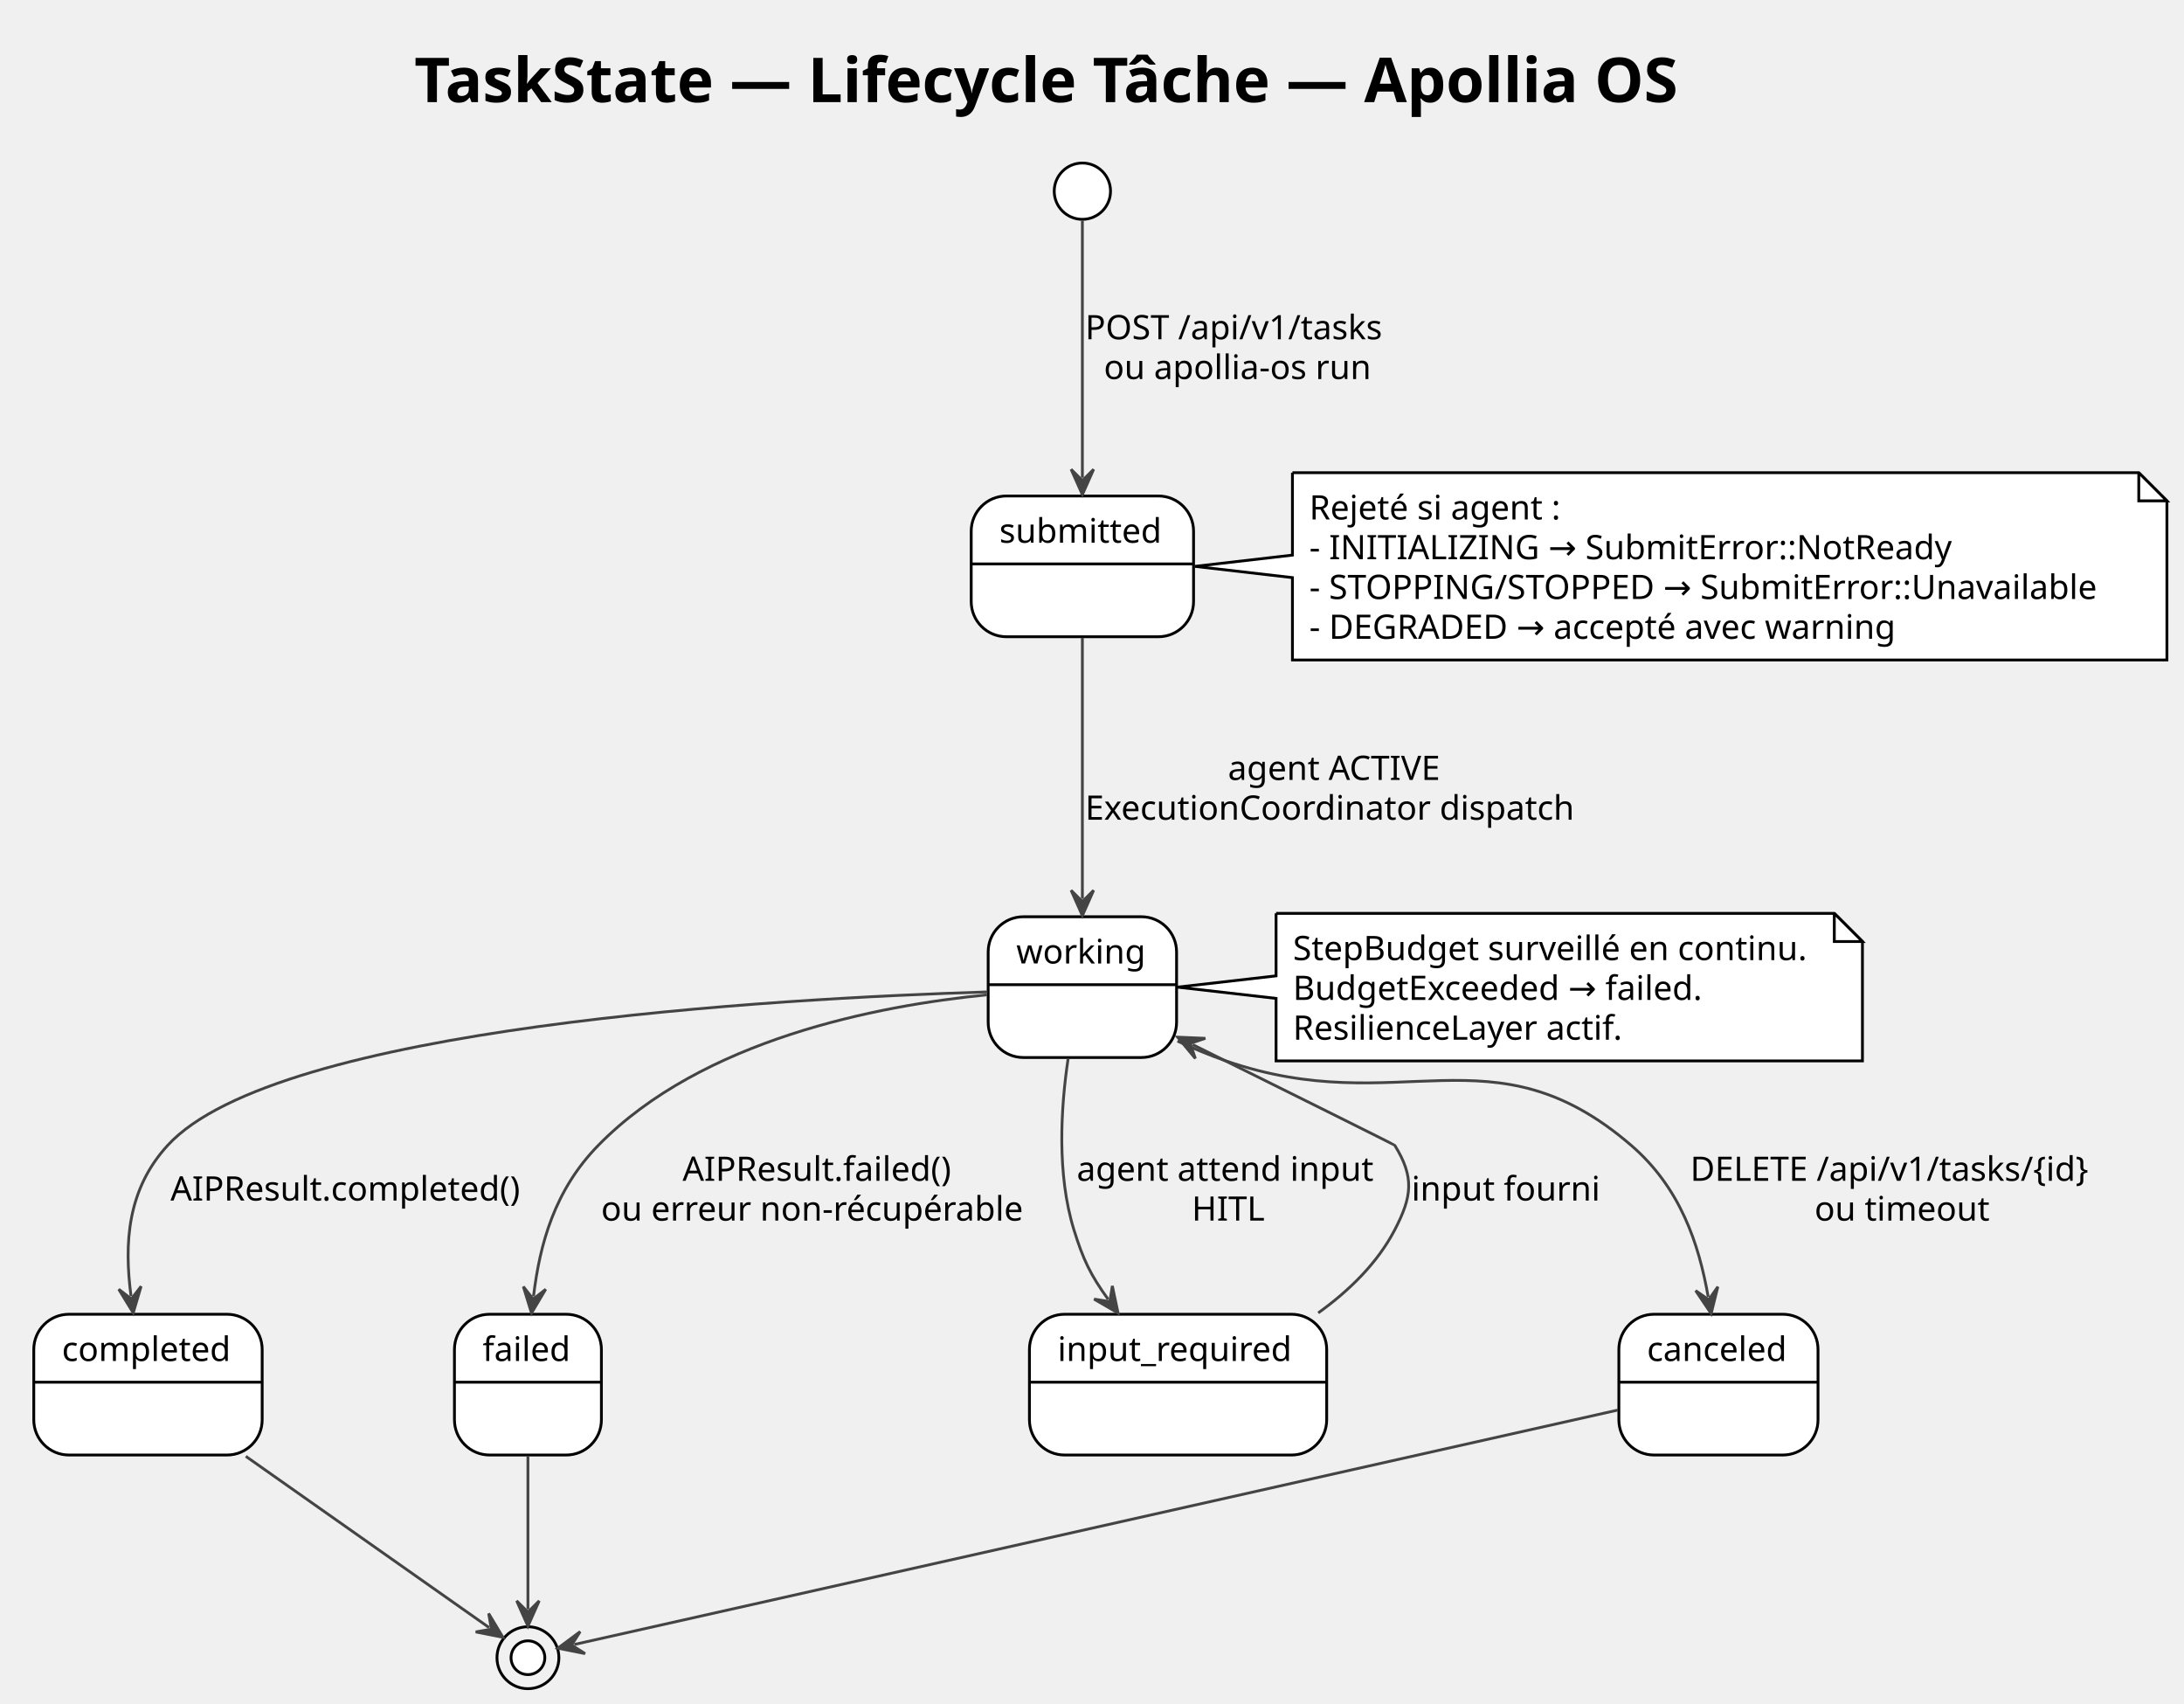
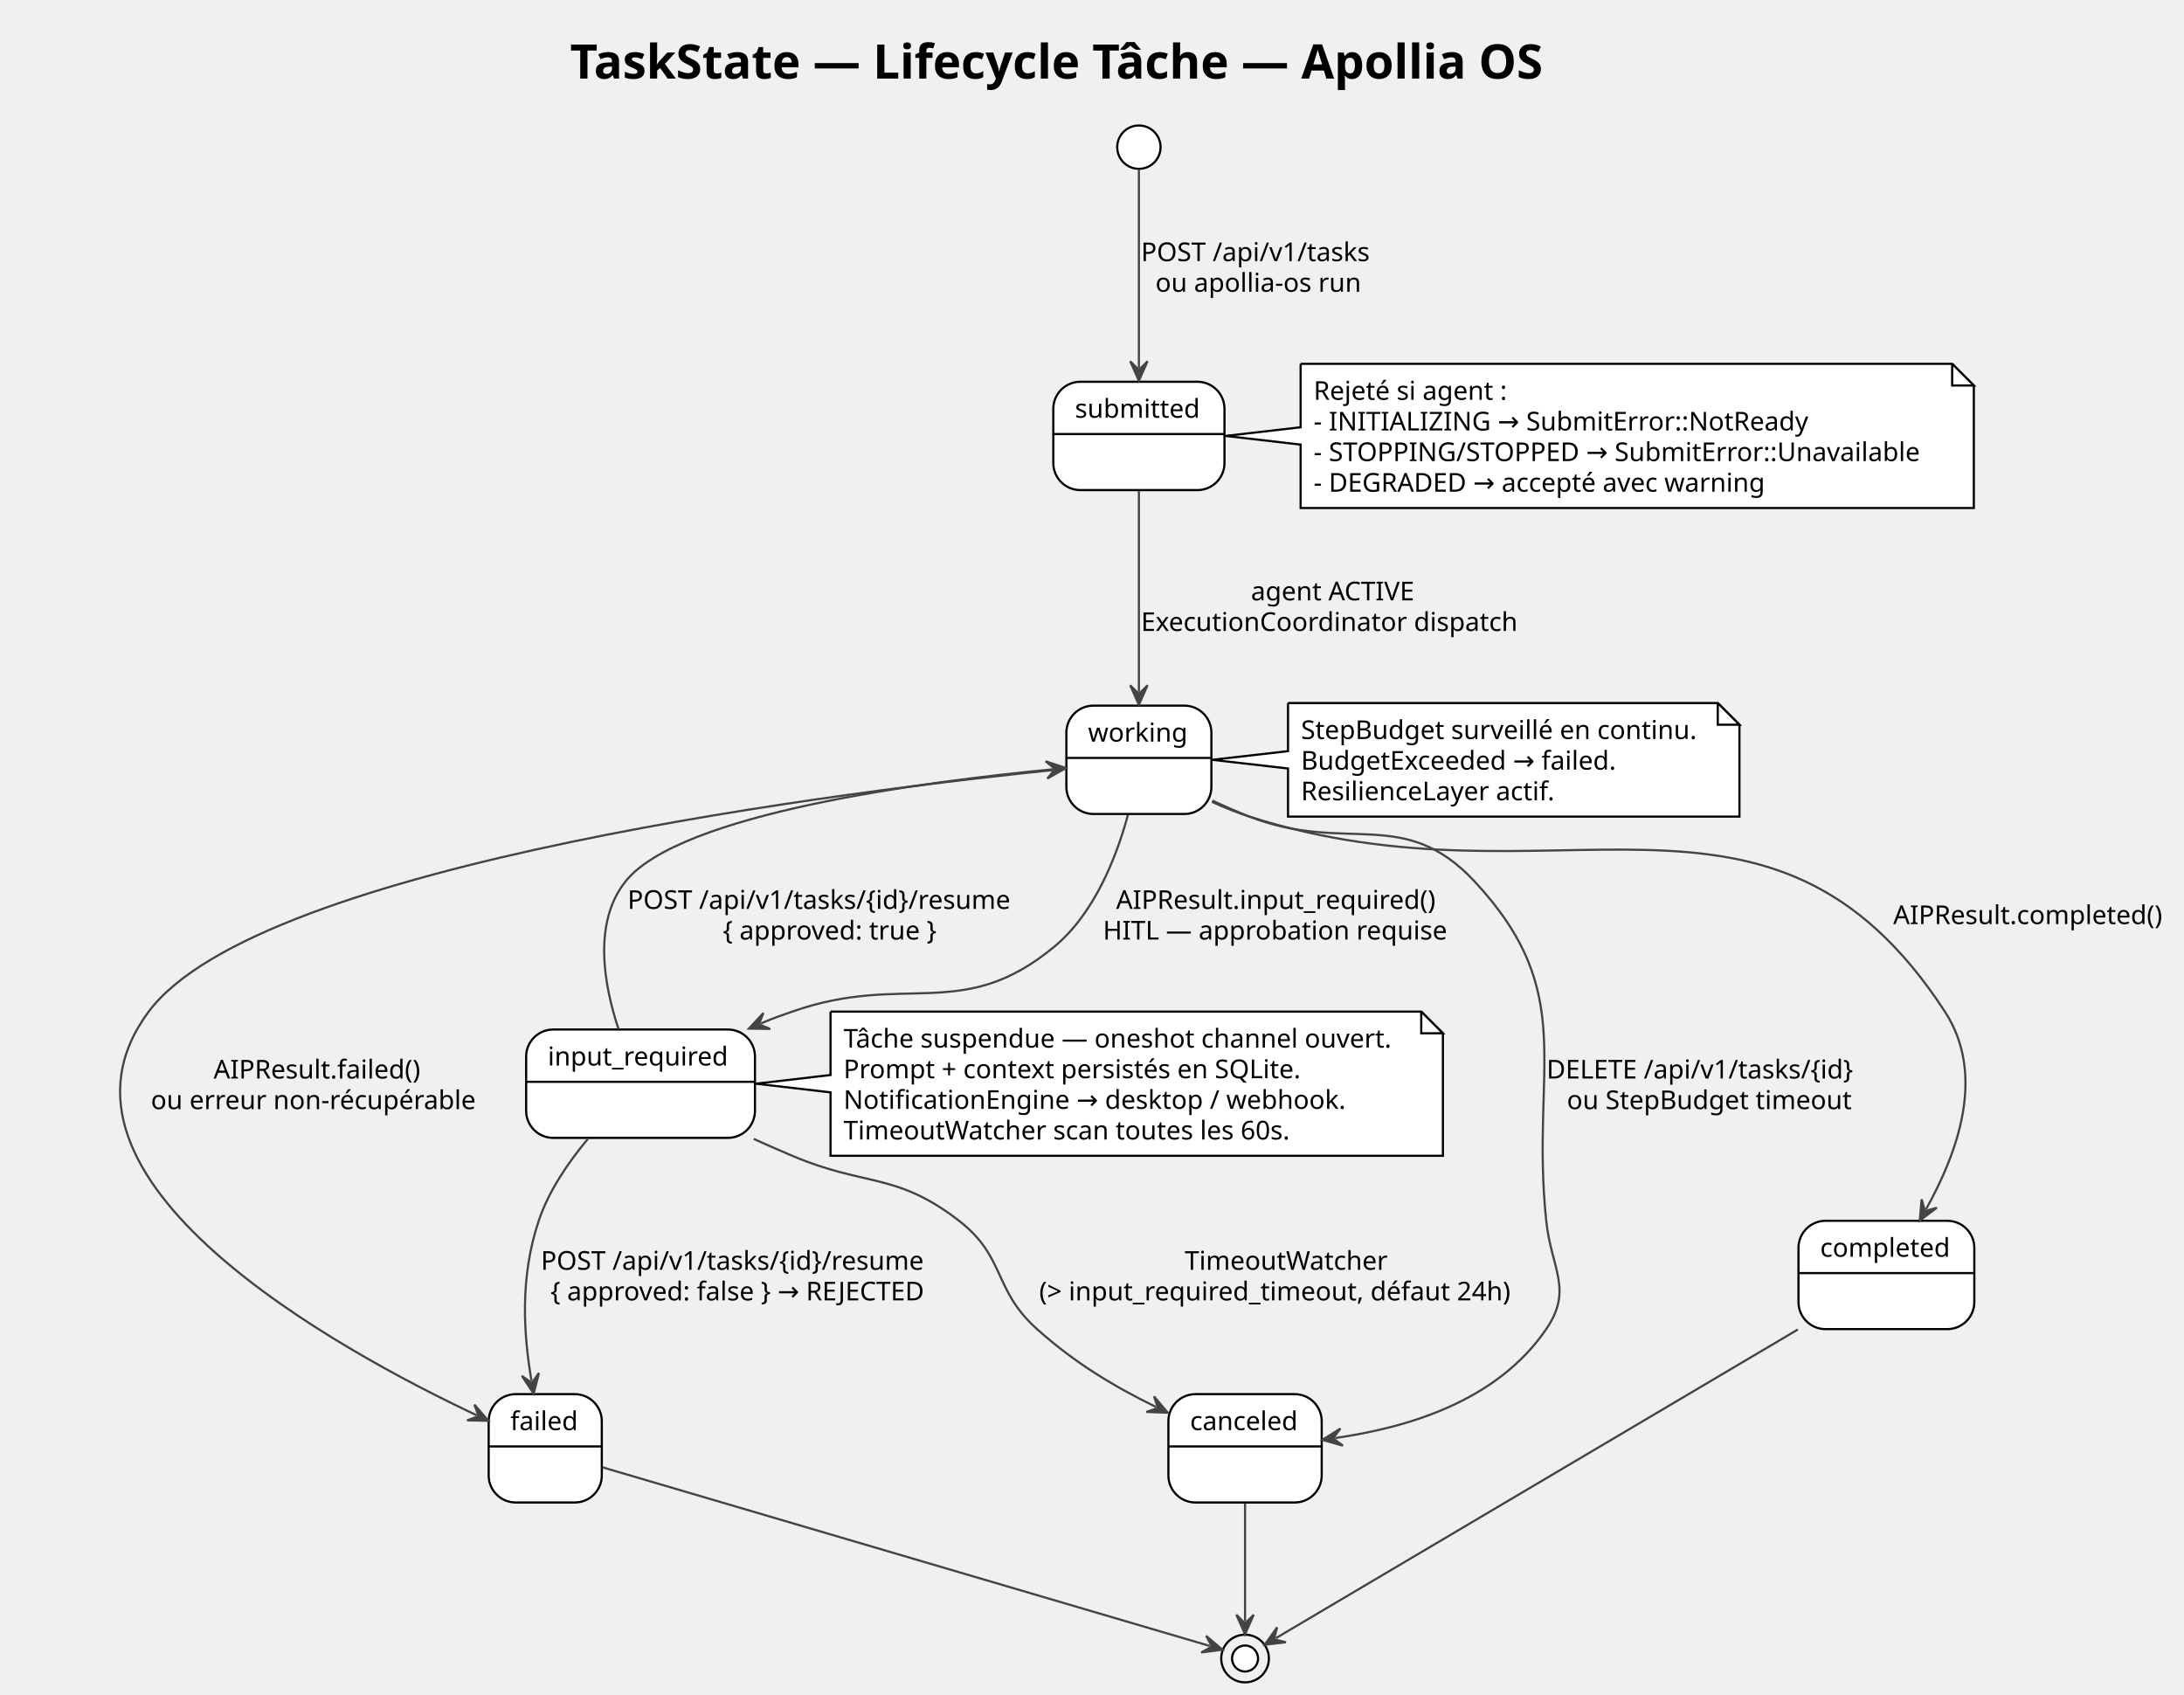
- <svg xmlns="http://www.w3.org/2000/svg" contentStyleType="text/css" data-diagram-type="STATE" height="605px" preserveAspectRatio="none" style="width:776px;height:605px;background:#FFFFFF;" version="1.1" viewBox="0 0 776 605" width="776px" zoomAndPan="magnify">
+ <svg xmlns="http://www.w3.org/2000/svg" contentStyleType="text/css" data-diagram-type="STATE" height="782px" preserveAspectRatio="none" style="width:1008px;height:782px;background:#FFFFFF;" version="1.1" viewBox="0 0 1008 782" width="1008px" zoomAndPan="magnify">
  <defs />
  <g>
    <g class="title" data-source-line="8">
-       <text fill="#000000" font-family="'JetBrains Mono'" font-size="22" font-weight="bold" lengthAdjust="spacing" textLength="473.516" x="147.208" y="36.27">TaskState — Lifecycle Tâche — Apollia OS</text>
+       <text fill="#000000" font-family="'JetBrains Mono'" font-size="22" font-weight="bold" lengthAdjust="spacing" textLength="473.516" x="263.102" y="36.27">TaskState — Lifecycle Tâche — Apollia OS</text>
    </g>
    <g class="start_entity" data-qualified-name=".start." data-source-line="10" id="ent0002">
-       <ellipse cx="384.58" cy="67.91" fill="#FFFFFF" rx="10" ry="10" style="stroke:#000000;stroke-width:1;" />
+       <ellipse cx="525.64" cy="67.91" fill="#FFFFFF" rx="10" ry="10" style="stroke:#000000;stroke-width:1;" />
    </g>
    <g class="entity" data-qualified-name="submitted" id="ent0003">
-       <rect fill="#FFFFFF" height="50" rx="12.5" ry="12.5" style="stroke:#000000;stroke-width:1;" width="79.004" x="345.08" y="176.18" />
-       <line style="stroke:#000000;stroke-width:1;" x1="345.08" x2="424.084" y1="200.313" y2="200.313" />
-       <text fill="#000000" font-family="'JetBrains Mono'" font-size="12" lengthAdjust="spacing" textLength="59.004" x="355.08" y="192.782">submitted</text>
+       <rect fill="#FFFFFF" height="50" rx="12.5" ry="12.5" style="stroke:#000000;stroke-width:1;" width="79.004" x="486.14" y="176.17" />
+       <line style="stroke:#000000;stroke-width:1;" x1="486.14" x2="565.144" y1="200.303" y2="200.303" />
+       <text fill="#000000" font-family="'JetBrains Mono'" font-size="12" lengthAdjust="spacing" textLength="59.004" x="496.14" y="192.772">submitted</text>
    </g>
    <g class="entity" data-qualified-name="working" id="ent0005">
-       <rect fill="#FFFFFF" height="50" rx="12.5" ry="12.5" style="stroke:#000000;stroke-width:1;" width="66.939" x="351.11" y="325.64" />
-       <line style="stroke:#000000;stroke-width:1;" x1="351.11" x2="418.05" y1="349.773" y2="349.773" />
-       <text fill="#000000" font-family="'JetBrains Mono'" font-size="12" lengthAdjust="spacing" textLength="46.94" x="361.11" y="342.242">working</text>
+       <rect fill="#FFFFFF" height="50" rx="12.5" ry="12.5" style="stroke:#000000;stroke-width:1;" width="66.939" x="492.17" y="325.64" />
+       <line style="stroke:#000000;stroke-width:1;" x1="492.17" x2="559.11" y1="349.773" y2="349.773" />
+       <text fill="#000000" font-family="'JetBrains Mono'" font-size="12" lengthAdjust="spacing" textLength="46.94" x="502.17" y="342.242">working</text>
    </g>
    <g class="entity" data-qualified-name="completed" id="ent0007">
-       <rect fill="#FFFFFF" height="50" rx="12.5" ry="12.5" style="stroke:#000000;stroke-width:1;" width="81.154" x="12" y="466.84" />
-       <line style="stroke:#000000;stroke-width:1;" x1="12" x2="93.154" y1="490.973" y2="490.973" />
-       <text fill="#000000" font-family="'JetBrains Mono'" font-size="12" lengthAdjust="spacing" textLength="61.154" x="22" y="483.442">completed</text>
+       <rect fill="#FFFFFF" height="50" rx="12.5" ry="12.5" style="stroke:#000000;stroke-width:1;" width="81.154" x="830.07" y="563.37" />
+       <line style="stroke:#000000;stroke-width:1;" x1="830.07" x2="911.224" y1="587.503" y2="587.503" />
+       <text fill="#000000" font-family="'JetBrains Mono'" font-size="12" lengthAdjust="spacing" textLength="61.154" x="840.07" y="579.972">completed</text>
    </g>
    <g class="entity" data-qualified-name="failed" id="ent0009">
-       <rect fill="#FFFFFF" height="50" rx="12.5" ry="12.5" style="stroke:#000000;stroke-width:1;" width="52.215" x="161.47" y="466.84" />
-       <line style="stroke:#000000;stroke-width:1;" x1="161.47" x2="213.685" y1="490.973" y2="490.973" />
-       <text fill="#000000" font-family="'JetBrains Mono'" font-size="12" lengthAdjust="spacing" textLength="32.215" x="171.47" y="483.442">failed</text>
+       <rect fill="#FFFFFF" height="50" rx="12.5" ry="12.5" style="stroke:#000000;stroke-width:1;" width="52.215" x="225.54" y="643.37" />
+       <line style="stroke:#000000;stroke-width:1;" x1="225.54" x2="277.755" y1="667.503" y2="667.503" />
+       <text fill="#000000" font-family="'JetBrains Mono'" font-size="12" lengthAdjust="spacing" textLength="32.215" x="235.54" y="659.972">failed</text>
    </g>
    <g class="entity" data-qualified-name="input_required" id="ent0011">
-       <rect fill="#FFFFFF" height="50" rx="12.5" ry="12.5" style="stroke:#000000;stroke-width:1;" width="105.617" x="365.77" y="466.84" />
-       <line style="stroke:#000000;stroke-width:1;" x1="365.77" x2="471.387" y1="490.973" y2="490.973" />
-       <text fill="#000000" font-family="'JetBrains Mono'" font-size="12" lengthAdjust="spacing" textLength="85.617" x="375.77" y="483.442">input_required</text>
+       <rect fill="#FFFFFF" height="50" rx="12.5" ry="12.5" style="stroke:#000000;stroke-width:1;" width="105.617" x="242.83" y="475.1" />
+       <line style="stroke:#000000;stroke-width:1;" x1="242.83" x2="348.447" y1="499.233" y2="499.233" />
+       <text fill="#000000" font-family="'JetBrains Mono'" font-size="12" lengthAdjust="spacing" textLength="85.617" x="252.83" y="491.702">input_required</text>
    </g>
    <g class="entity" data-qualified-name="canceled" id="ent0013">
-       <rect fill="#FFFFFF" height="50" rx="12.5" ry="12.5" style="stroke:#000000;stroke-width:1;" width="70.76" x="575.2" y="466.84" />
-       <line style="stroke:#000000;stroke-width:1;" x1="575.2" x2="645.96" y1="490.973" y2="490.973" />
-       <text fill="#000000" font-family="'JetBrains Mono'" font-size="12" lengthAdjust="spacing" textLength="50.76" x="585.2" y="483.442">canceled</text>
+       <rect fill="#FFFFFF" height="50" rx="12.5" ry="12.5" style="stroke:#000000;stroke-width:1;" width="70.76" x="539.26" y="643.37" />
+       <line style="stroke:#000000;stroke-width:1;" x1="539.26" x2="610.02" y1="667.503" y2="667.503" />
+       <text fill="#000000" font-family="'JetBrains Mono'" font-size="12" lengthAdjust="spacing" textLength="50.76" x="549.26" y="659.972">canceled</text>
    </g>
-     <g class="end_entity" data-qualified-name=".end." data-source-line="21" id="ent0016">
-       <ellipse cx="187.58" cy="588.84" fill="none" rx="11" ry="11" style="stroke:#000000;stroke-width:1;" />
-       <ellipse cx="187.58" cy="588.84" fill="#FFFFFF" rx="6" ry="6" style="stroke:#000000;stroke-width:1;" />
+     <g class="end_entity" data-qualified-name=".end." data-source-line="23" id="ent0018">
+       <ellipse cx="574.64" cy="765.37" fill="none" rx="11" ry="11" style="stroke:#000000;stroke-width:1;" />
+       <ellipse cx="574.64" cy="765.37" fill="#FFFFFF" rx="6" ry="6" style="stroke:#000000;stroke-width:1;" />
    </g>
-     <g class="entity" data-qualified-name="GMN2" data-source-line="26" id="ent0003">
-       <path d="M459.22,167.91 L459.22,197.18 L424.56,201.18 L459.22,205.18 L459.22,234.441 A0,0 0 0 0 459.22,234.441 L769.931,234.441 A0,0 0 0 0 769.931,234.441 L769.931,177.91 L759.931,167.91 L459.22,167.91 A0,0 0 0 0 459.22,167.91" fill="#FFFFFF" style="stroke:#000000;stroke-width:1;" />
-       <path d="M759.931,167.91 L759.931,177.91 L769.931,177.91 L759.931,167.91" fill="#FFFFFF" style="stroke:#000000;stroke-width:1;" />
-       <text fill="#000000" font-family="'JetBrains Mono'" font-size="12" lengthAdjust="spacing" textLength="93.287" x="465.22" y="184.512">Rejeté si agent :</text>
-       <text fill="#000000" font-family="'JetBrains Mono'" font-size="12" lengthAdjust="spacing" textLength="235.81" x="465.22" y="198.644">- INITIALIZING → SubmitError::NotReady</text>
-       <text fill="#000000" font-family="'JetBrains Mono'" font-size="12" lengthAdjust="spacing" textLength="289.711" x="465.22" y="212.777">- STOPPING/STOPPED → SubmitError::Unavailable</text>
-       <text fill="#000000" font-family="'JetBrains Mono'" font-size="12" lengthAdjust="spacing" textLength="219.07" x="465.22" y="226.91">- DEGRADED → accepté avec warning</text>
+     <g class="entity" data-qualified-name="GMN2" data-source-line="28" id="ent0003">
+       <path d="M600.29,167.91 L600.29,197.17 L565.62,201.17 L600.29,205.17 L600.29,234.441 A0,0 0 0 0 600.29,234.441 L911.001,234.441 A0,0 0 0 0 911.001,234.441 L911.001,177.91 L901.001,167.91 L600.29,167.91 A0,0 0 0 0 600.29,167.91" fill="#FFFFFF" style="stroke:#000000;stroke-width:1;" />
+       <path d="M901.001,167.91 L901.001,177.91 L911.001,177.91 L901.001,167.91" fill="#FFFFFF" style="stroke:#000000;stroke-width:1;" />
+       <text fill="#000000" font-family="'JetBrains Mono'" font-size="12" lengthAdjust="spacing" textLength="93.287" x="606.29" y="184.512">Rejeté si agent :</text>
+       <text fill="#000000" font-family="'JetBrains Mono'" font-size="12" lengthAdjust="spacing" textLength="235.81" x="606.29" y="198.644">- INITIALIZING → SubmitError::NotReady</text>
+       <text fill="#000000" font-family="'JetBrains Mono'" font-size="12" lengthAdjust="spacing" textLength="289.711" x="606.29" y="212.777">- STOPPING/STOPPED → SubmitError::Unavailable</text>
+       <text fill="#000000" font-family="'JetBrains Mono'" font-size="12" lengthAdjust="spacing" textLength="219.07" x="606.29" y="226.91">- DEGRADED → accepté avec warning</text>
    </g>
-     <g class="entity" data-qualified-name="GMN5" data-source-line="33" id="ent0006">
-       <path d="M453.4,324.44 L453.4,346.64 L418.37,350.64 L453.4,354.64 L453.4,376.839 A0,0 0 0 0 453.4,376.839 L661.748,376.839 A0,0 0 0 0 661.748,376.839 L661.748,334.44 L651.748,324.44 L453.4,324.44 A0,0 0 0 0 453.4,324.44" fill="#FFFFFF" style="stroke:#000000;stroke-width:1;" />
-       <path d="M651.748,324.44 L651.748,334.44 L661.748,334.44 L651.748,324.44" fill="#FFFFFF" style="stroke:#000000;stroke-width:1;" />
-       <text fill="#000000" font-family="'JetBrains Mono'" font-size="12" lengthAdjust="spacing" textLength="187.348" x="459.4" y="341.042">StepBudget surveillé en continu.</text>
-       <text fill="#000000" font-family="'JetBrains Mono'" font-size="12" lengthAdjust="spacing" textLength="151.336" x="459.4" y="355.175">BudgetExceeded → failed.</text>
-       <text fill="#000000" font-family="'JetBrains Mono'" font-size="12" lengthAdjust="spacing" textLength="121.389" x="459.4" y="369.307">ResilienceLayer actif.</text>
+     <g class="entity" data-qualified-name="GMN5" data-source-line="35" id="ent0006">
+       <path d="M594.47,324.44 L594.47,346.64 L559.43,350.64 L594.47,354.64 L594.47,376.839 A0,0 0 0 0 594.47,376.839 L802.818,376.839 A0,0 0 0 0 802.818,376.839 L802.818,334.44 L792.818,324.44 L594.47,324.44 A0,0 0 0 0 594.47,324.44" fill="#FFFFFF" style="stroke:#000000;stroke-width:1;" />
+       <path d="M792.818,324.44 L792.818,334.44 L802.818,334.44 L792.818,324.44" fill="#FFFFFF" style="stroke:#000000;stroke-width:1;" />
+       <text fill="#000000" font-family="'JetBrains Mono'" font-size="12" lengthAdjust="spacing" textLength="187.348" x="600.47" y="341.042">StepBudget surveillé en continu.</text>
+       <text fill="#000000" font-family="'JetBrains Mono'" font-size="12" lengthAdjust="spacing" textLength="151.336" x="600.47" y="355.175">BudgetExceeded → failed.</text>
+       <text fill="#000000" font-family="'JetBrains Mono'" font-size="12" lengthAdjust="spacing" textLength="121.389" x="600.47" y="369.307">ResilienceLayer actif.</text>
+     </g>
+     <g class="entity" data-qualified-name="GMN8" data-source-line="41" id="ent0009">
+       <path d="M383.32,466.84 L383.32,496.1 L348.87,500.1 L383.32,504.1 L383.32,533.371 A0,0 0 0 0 383.32,533.371 L665.959,533.371 A0,0 0 0 0 665.959,533.371 L665.959,476.84 L655.959,466.84 L383.32,466.84 A0,0 0 0 0 383.32,466.84" fill="#FFFFFF" style="stroke:#000000;stroke-width:1;" />
+       <path d="M655.959,466.84 L655.959,476.84 L665.959,476.84 L655.959,466.84" fill="#FFFFFF" style="stroke:#000000;stroke-width:1;" />
+       <text fill="#000000" font-family="'JetBrains Mono'" font-size="12" lengthAdjust="spacing" textLength="261.639" x="389.32" y="483.442">Tâche suspendue — oneshot channel ouvert.</text>
+       <text fill="#000000" font-family="'JetBrains Mono'" font-size="12" lengthAdjust="spacing" textLength="221.566" x="389.32" y="497.575">Prompt + context persistés en SQLite.</text>
+       <text fill="#000000" font-family="'JetBrains Mono'" font-size="12" lengthAdjust="spacing" textLength="243.404" x="389.32" y="511.707">NotificationEngine → desktop / webhook.</text>
+       <text fill="#000000" font-family="'JetBrains Mono'" font-size="12" lengthAdjust="spacing" textLength="214.307" x="389.32" y="525.84">TimeoutWatcher scan toutes les 60s.</text>
    </g>
    <g class="link" data-entity-1="ent0002" data-entity-2="ent0003" data-link-type="dependency" data-source-line="10" id="lnk4">
-       <path d="M384.58,78.35 C384.58,98.51 384.58,140.34 384.58,169.71" fill="none" id="*start*-to-submitted" style="stroke:#444444;stroke-width:1;" />
-       <polygon fill="#444444" points="384.58,175.71,388.58,166.71,384.58,170.71,380.58,166.71,384.58,175.71" style="stroke:#444444;stroke-width:1;" />
-       <text fill="#000000" font-family="'JetBrains Mono'" font-size="12" lengthAdjust="spacing" textLength="114.492" x="385.58" y="120.512">POST /api/v1/tasks</text>
-       <text fill="#000000" font-family="'JetBrains Mono'" font-size="12" lengthAdjust="spacing" textLength="101.232" x="392.21" y="134.644">ou apollia-os run</text>
+       <path d="M525.64,78.35 C525.64,98.51 525.64,140.33 525.64,169.71" fill="none" id="*start*-to-submitted" style="stroke:#444444;stroke-width:1;" />
+       <polygon fill="#444444" points="525.64,175.71,529.64,166.71,525.64,170.71,521.64,166.71,525.64,175.71" style="stroke:#444444;stroke-width:1;" />
+       <text fill="#000000" font-family="'JetBrains Mono'" font-size="12" lengthAdjust="spacing" textLength="114.492" x="526.64" y="120.512">POST /api/v1/tasks</text>
+       <text fill="#000000" font-family="'JetBrains Mono'" font-size="12" lengthAdjust="spacing" textLength="101.232" x="533.27" y="134.644">ou apollia-os run</text>
    </g>
    <g class="link" data-entity-1="ent0003" data-entity-2="ent0005" data-link-type="dependency" data-source-line="12" id="lnk6">
-       <path d="M384.58,226.53 C384.58,253.85 384.58,291.92 384.58,319.25" fill="none" id="submitted-to-working" style="stroke:#444444;stroke-width:1;" />
-       <polygon fill="#444444" points="384.58,325.25,388.58,316.25,384.58,320.25,380.58,316.25,384.58,325.25" style="stroke:#444444;stroke-width:1;" />
-       <text fill="#000000" font-family="'JetBrains Mono'" font-size="12" lengthAdjust="spacing" textLength="78.504" x="436.296" y="277.042">agent ACTIVE</text>
-       <text fill="#000000" font-family="'JetBrains Mono'" font-size="12" lengthAdjust="spacing" textLength="179.935" x="385.58" y="291.175">ExecutionCoordinator dispatch</text>
+       <path d="M525.64,226.53 C525.64,253.85 525.64,291.91 525.64,319.25" fill="none" id="submitted-to-working" style="stroke:#444444;stroke-width:1;" />
+       <polygon fill="#444444" points="525.64,325.25,529.64,316.25,525.64,320.25,521.64,316.25,525.64,325.25" style="stroke:#444444;stroke-width:1;" />
+       <text fill="#000000" font-family="'JetBrains Mono'" font-size="12" lengthAdjust="spacing" textLength="78.504" x="577.356" y="277.042">agent ACTIVE</text>
+       <text fill="#000000" font-family="'JetBrains Mono'" font-size="12" lengthAdjust="spacing" textLength="179.935" x="526.64" y="291.175">ExecutionCoordinator dispatch</text>
    </g>
    <g class="link" data-entity-1="ent0005" data-entity-2="ent0007" data-link-type="dependency" data-source-line="14" id="lnk8">
-       <path d="M350.85,352.34 C275.76,354.66 98.38,364.58 59.58,406.84 C45.13,422.58 44.096,441.742 46.556,460.412" fill="none" id="working-to-completed" style="stroke:#444444;stroke-width:1;" />
-       <polygon fill="#444444" points="47.34,466.36,50.13,456.915,46.687,461.403,42.199,457.96,47.34,466.36" style="stroke:#444444;stroke-width:1;" />
-       <text fill="#000000" font-family="'JetBrains Mono'" font-size="12" lengthAdjust="spacing" textLength="126.92" x="60.58" y="426.442">AIPResult.completed()</text>
+       <path d="M559.35,370.03 C565.01,372.61 570.91,375 576.64,376.84 C717.76,422.02 816.74,342.71 897.64,466.84 C916.85,496.3 903.284,532.235 888.954,558.025" fill="none" id="working-to-completed" style="stroke:#444444;stroke-width:1;" />
+       <polygon fill="#444444" points="886.04,563.27,893.908,557.346,888.468,558.899,886.915,553.46,886.04,563.27" style="stroke:#444444;stroke-width:1;" />
+       <text fill="#000000" font-family="'JetBrains Mono'" font-size="12" lengthAdjust="spacing" textLength="126.92" x="873.8" y="426.442">AIPResult.completed()</text>
    </g>
    <g class="link" data-entity-1="ent0005" data-entity-2="ent0009" data-link-type="dependency" data-source-line="15" id="lnk10">
-       <path d="M350.64,353.38 C311.99,357.18 249.43,369.19 212.58,406.84 C197.04,422.71 191.806,441.843 189.566,460.473" fill="none" id="working-to-failed" style="stroke:#444444;stroke-width:1;" />
-       <polygon fill="#444444" points="188.85,466.43,193.896,457.972,189.447,461.466,185.953,457.017,188.85,466.43" style="stroke:#444444;stroke-width:1;" />
-       <text fill="#000000" font-family="'JetBrains Mono'" font-size="12" lengthAdjust="spacing" textLength="97.981" x="242.511" y="419.442">AIPResult.failed()</text>
-       <text fill="#000000" font-family="'JetBrains Mono'" font-size="12" lengthAdjust="spacing" textLength="155.842" x="213.58" y="433.575">ou erreur non-récupérable</text>
+       <path d="M492,354.76 C395.28,364.49 120.08,397.9 68.64,466.84 C11,544.09 156.803,623.321 219.983,653.111" fill="none" id="working-to-failed" style="stroke:#444444;stroke-width:1;" />
+       <polygon fill="#444444" points="225.41,655.67,218.975,648.214,220.887,653.538,215.564,655.45,225.41,655.67" style="stroke:#444444;stroke-width:1;" />
+       <text fill="#000000" font-family="'JetBrains Mono'" font-size="12" lengthAdjust="spacing" textLength="97.981" x="98.571" y="497.702">AIPResult.failed()</text>
+       <text fill="#000000" font-family="'JetBrains Mono'" font-size="12" lengthAdjust="spacing" textLength="155.842" x="69.64" y="511.834">ou erreur non-récupérable</text>
    </g>
    <g class="link" data-entity-1="ent0005" data-entity-2="ent0011" data-link-type="dependency" data-source-line="16" id="lnk12">
-       <path d="M379.51,376.08 C376.92,393.42 375.45,417.05 381.58,436.84 C384.84,447.37 387.424,452.808 393.744,461.548" fill="none" id="working-to-input_required" style="stroke:#444444;stroke-width:1;" />
-       <polygon fill="#444444" points="397.26,466.41,395.228,456.773,394.33,462.358,388.745,461.461,397.26,466.41" style="stroke:#444444;stroke-width:1;" />
-       <text fill="#000000" font-family="'JetBrains Mono'" font-size="12" lengthAdjust="spacing" textLength="108.018" x="382.58" y="419.442">agent attend input</text>
-       <text fill="#000000" font-family="'JetBrains Mono'" font-size="12" lengthAdjust="spacing" textLength="26.262" x="423.458" y="433.575">HITL</text>
+       <path d="M520.57,376.13 C515.32,395.4 505.18,421.47 486.64,436.84 C443.99,472.2 417.92,448.49 365.64,466.84 C359.08,469.14 357.808,469.484 351.158,472.324" fill="none" id="working-to-input_required" style="stroke:#444444;stroke-width:1;" />
+       <polygon fill="#444444" points="345.64,474.68,355.488,474.824,350.238,472.716,352.346,467.467,345.64,474.68" style="stroke:#444444;stroke-width:1;" />
+       <text fill="#000000" font-family="'JetBrains Mono'" font-size="12" lengthAdjust="spacing" textLength="151.383" x="515.113" y="419.442">AIPResult.input_required()</text>
+       <text fill="#000000" font-family="'JetBrains Mono'" font-size="12" lengthAdjust="spacing" textLength="163.488" x="509.06" y="433.575">HITL — approbation requise</text>
    </g>
    <g class="link" data-entity-1="ent0011" data-entity-2="ent0005" data-link-type="dependency" data-source-line="19" id="lnk15">
-       <path d="M468.38,466.37 C479.28,458.53 489.4,448.72 495.58,436.84 C501.73,425.01 502.6,418.17 495.58,406.84 C495.43,406.61 456.395,387.236 423.805,371.076" fill="none" id="input_required-to-working" style="stroke:#444444;stroke-width:1;" />
-       <polygon fill="#444444" points="418.43,368.41,424.716,375.992,422.909,370.631,428.27,368.825,418.43,368.41" style="stroke:#444444;stroke-width:1;" />
-       <text fill="#000000" font-family="'JetBrains Mono'" font-size="12" lengthAdjust="spacing" textLength="69.258" x="501.52" y="426.442">input fourni</text>
+       <path d="M285.46,474.86 C278.71,454.52 273.56,425.84 288.64,406.84 C313.66,375.32 426.708,360.714 485.978,355.014" fill="none" id="input_required-to-working" style="stroke:#444444;stroke-width:1;" />
+       <polygon fill="#444444" points="491.95,354.44,482.608,351.32,486.973,354.919,483.374,359.283,491.95,354.44" style="stroke:#444444;stroke-width:1;" />
+       <text fill="#000000" font-family="'JetBrains Mono'" font-size="12" lengthAdjust="spacing" textLength="188.953" x="289.64" y="419.442">POST /api/v1/tasks/{id}/resume</text>
+       <text fill="#000000" font-family="'JetBrains Mono'" font-size="12" lengthAdjust="spacing" textLength="100.986" x="333.623" y="433.575">{ approved: true }</text>
    </g>
    <g class="link" data-entity-1="ent0005" data-entity-2="ent0013" data-link-type="dependency" data-source-line="17" id="lnk14">
-       <path d="M418.36,369.81 C424.01,372.42 429.88,374.88 435.58,376.84 C497.38,398.16 530.06,364.16 579.58,406.84 C597,421.86 603.6,441.681 606.95,460.711" fill="none" id="working-to-canceled" style="stroke:#444444;stroke-width:1;" />
-       <polygon fill="#444444" points="607.99,466.62,610.369,457.063,607.123,461.696,602.49,458.45,607.99,466.62" style="stroke:#444444;stroke-width:1;" />
-       <text fill="#000000" font-family="'JetBrains Mono'" font-size="12" lengthAdjust="spacing" textLength="152.092" x="600.57" y="419.442">DELETE /api/v1/tasks/{id}</text>
-       <text fill="#000000" font-family="'JetBrains Mono'" font-size="12" lengthAdjust="spacing" textLength="63.768" x="644.732" y="433.575">ou timeout</text>
+       <path d="M559.56,369.44 C565.19,372.09 571.03,374.66 576.64,376.84 C621.5,394.23 647.89,371.6 680.64,406.84 C729.05,458.92 706.27,492.65 713.64,563.37 C715.95,585.47 726.19,595.03 713.64,613.37 C690.62,647.02 649.248,658.84 616.258,663.62" fill="none" id="working-to-canceled" style="stroke:#444444;stroke-width:1;" />
+       <polygon fill="#444444" points="610.32,664.48,619.801,667.148,615.268,663.763,618.653,659.231,610.32,664.48" style="stroke:#444444;stroke-width:1;" />
+       <text fill="#000000" font-family="'JetBrains Mono'" font-size="12" lengthAdjust="spacing" textLength="152.092" x="713.8" y="497.702">DELETE /api/v1/tasks/{id}</text>
+       <text fill="#000000" font-family="'JetBrains Mono'" font-size="12" lengthAdjust="spacing" textLength="133.312" x="723.19" y="511.834">ou StepBudget timeout</text>
    </g>
-     <g class="link" data-entity-1="ent0007" data-entity-2="ent0016" data-link-type="dependency" data-source-line="21" id="lnk17">
-       <path d="M87.34,517.3 C117.97,538.86 155.542,565.298 173.782,578.128" fill="none" id="completed-to-*end*" style="stroke:#444444;stroke-width:1;" />
-       <polygon fill="#444444" points="178.69,581.58,173.63,573.13,174.6,578.703,169.027,579.674,178.69,581.58" style="stroke:#444444;stroke-width:1;" />
+     <g class="link" data-entity-1="ent0011" data-entity-2="ent0009" data-link-type="dependency" data-source-line="20" id="lnk16">
+       <path d="M271.34,525.57 C262.38,536.25 253.29,549.5 248.64,563.37 C239.86,589.57 241.645,615.685 245.305,637.225" fill="none" id="input_required-to-failed" style="stroke:#444444;stroke-width:1;" />
+       <polygon fill="#444444" points="246.31,643.14,248.746,633.597,245.472,638.211,240.859,634.937,246.31,643.14" style="stroke:#444444;stroke-width:1;" />
+       <text fill="#000000" font-family="'JetBrains Mono'" font-size="12" lengthAdjust="spacing" textLength="188.953" x="249.64" y="585.972">POST /api/v1/tasks/{id}/resume</text>
+       <text fill="#000000" font-family="'JetBrains Mono'" font-size="12" lengthAdjust="spacing" textLength="180.07" x="254.081" y="600.105">{ approved: false } → REJECTED</text>
    </g>
-     <g class="link" data-entity-1="ent0009" data-entity-2="ent0016" data-link-type="dependency" data-source-line="22" id="lnk18">
-       <path d="M187.58,517.3 C187.58,536.88 187.58,557.33 187.58,571.64" fill="none" id="failed-to-*end*" style="stroke:#444444;stroke-width:1;" />
-       <polygon fill="#444444" points="187.58,577.64,191.58,568.64,187.58,572.64,183.58,568.64,187.58,577.64" style="stroke:#444444;stroke-width:1;" />
+     <g class="link" data-entity-1="ent0011" data-entity-2="ent0013" data-link-type="dependency" data-source-line="21" id="lnk17">
+       <path d="M347.86,525.59 C353.83,528.27 359.85,530.91 365.64,533.37 C399.45,547.73 413.61,540.88 442.64,563.37 C464.29,580.14 458.23,595.12 478.64,613.37 C496.46,629.3 514.381,639.912 533.561,649.302" fill="none" id="input_required-to-canceled" style="stroke:#444444;stroke-width:1;" />
+       <polygon fill="#444444" points="538.95,651.94,532.625,644.39,534.459,649.742,529.108,651.575,538.95,651.94" style="stroke:#444444;stroke-width:1;" />
+       <text fill="#000000" font-family="'JetBrains Mono'" font-size="12" lengthAdjust="spacing" textLength="94.822" x="546.797" y="585.972">TimeoutWatcher</text>
+       <text fill="#000000" font-family="'JetBrains Mono'" font-size="12" lengthAdjust="spacing" textLength="229.137" x="479.64" y="600.105">(&gt; input_required_timeout, défaut 24h)</text>
    </g>
-     <g class="link" data-entity-1="ent0013" data-entity-2="ent0016" data-link-type="dependency" data-source-line="23" id="lnk19">
-       <path d="M574.88,500.86 C484.65,521.12 256.754,572.305 204.084,584.135" fill="none" id="canceled-to-*end*" style="stroke:#444444;stroke-width:1;" />
-       <polygon fill="#444444" points="198.23,585.45,207.888,587.381,203.108,584.354,206.135,579.575,198.23,585.45" style="stroke:#444444;stroke-width:1;" />
+     <g class="link" data-entity-1="ent0007" data-entity-2="ent0018" data-link-type="dependency" data-source-line="23" id="lnk19">
+       <path d="M829.8,613.52 C759.7,654.96 625.634,734.215 588.884,755.955" fill="none" id="completed-to-*end*" style="stroke:#444444;stroke-width:1;" />
+       <polygon fill="#444444" points="583.72,759.01,593.503,757.87,588.023,756.464,589.429,750.985,583.72,759.01" style="stroke:#444444;stroke-width:1;" />
+     </g>
+     <g class="link" data-entity-1="ent0009" data-entity-2="ent0018" data-link-type="dependency" data-source-line="24" id="lnk20">
+       <path d="M278.08,677.14 C345.12,696.86 513.894,746.508 558.424,759.598" fill="none" id="failed-to-*end*" style="stroke:#444444;stroke-width:1;" />
+       <polygon fill="#444444" points="564.18,761.29,556.673,754.914,559.383,759.88,554.417,762.59,564.18,761.29" style="stroke:#444444;stroke-width:1;" />
+     </g>
+     <g class="link" data-entity-1="ent0013" data-entity-2="ent0018" data-link-type="dependency" data-source-line="25" id="lnk21">
+       <path d="M574.64,693.83 C574.64,713.41 574.64,733.86 574.64,748.17" fill="none" id="canceled-to-*end*" style="stroke:#444444;stroke-width:1;" />
+       <polygon fill="#444444" points="574.64,754.17,578.64,745.17,574.64,749.17,570.64,745.17,574.64,754.17" style="stroke:#444444;stroke-width:1;" />
    </g>
  </g>
</svg>
